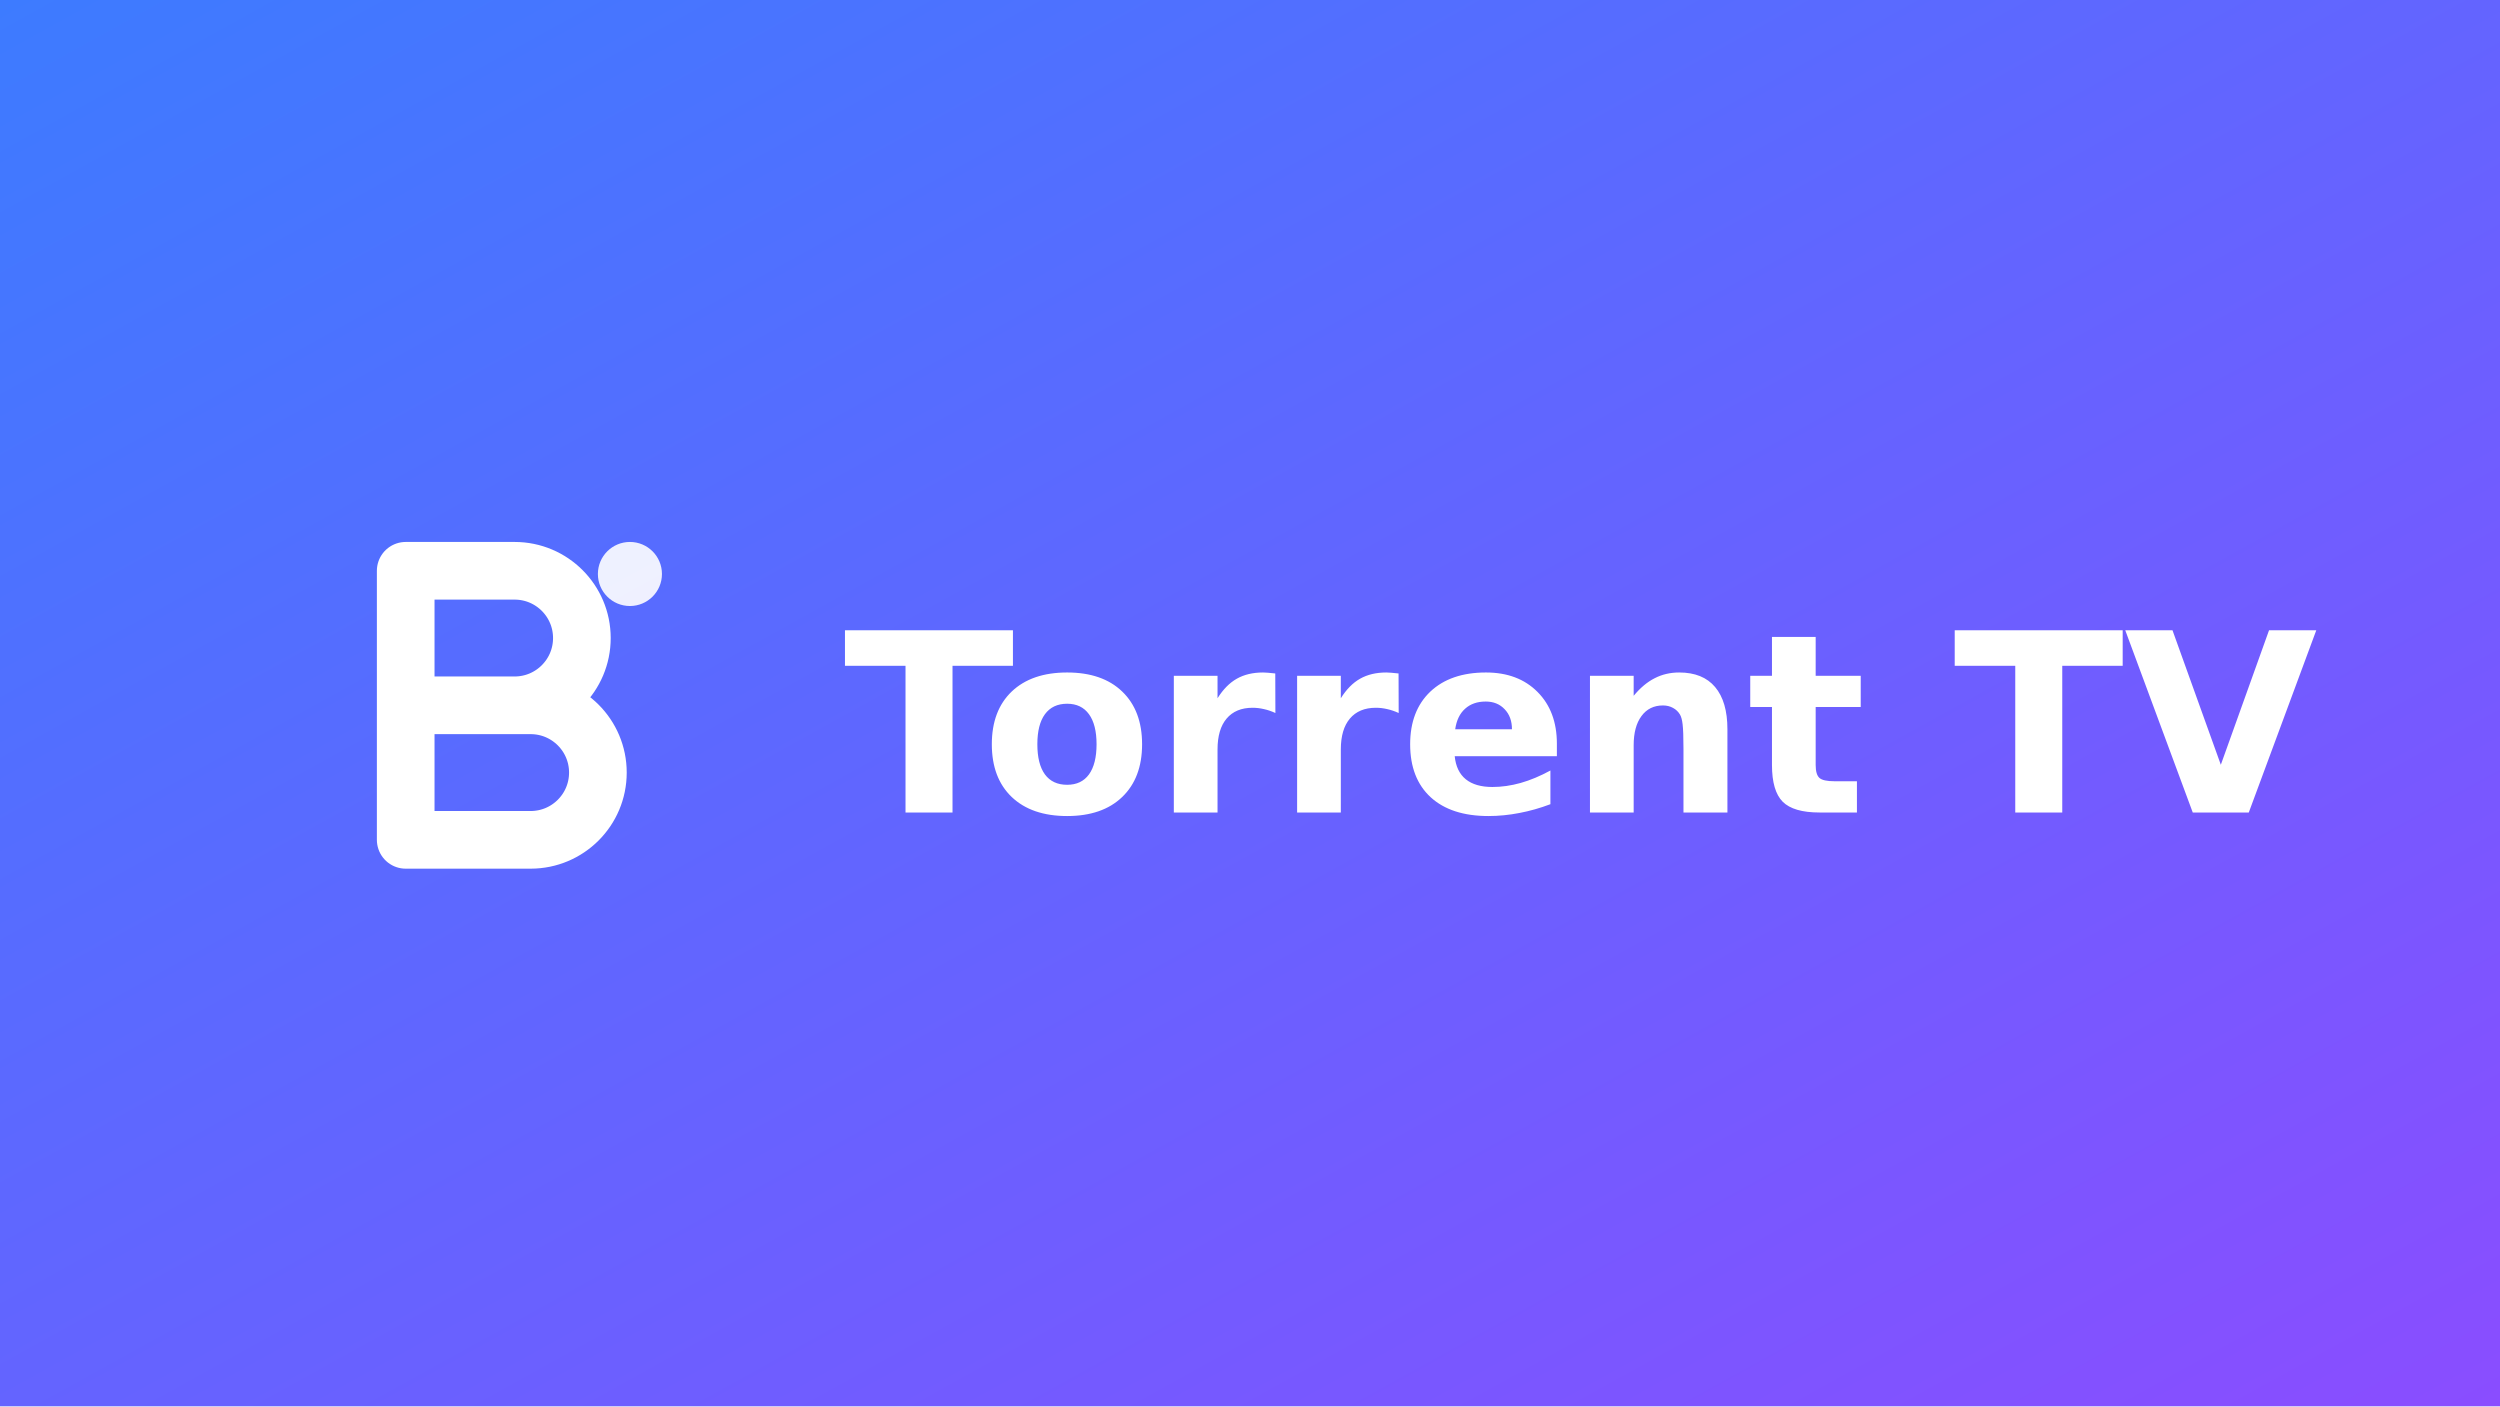
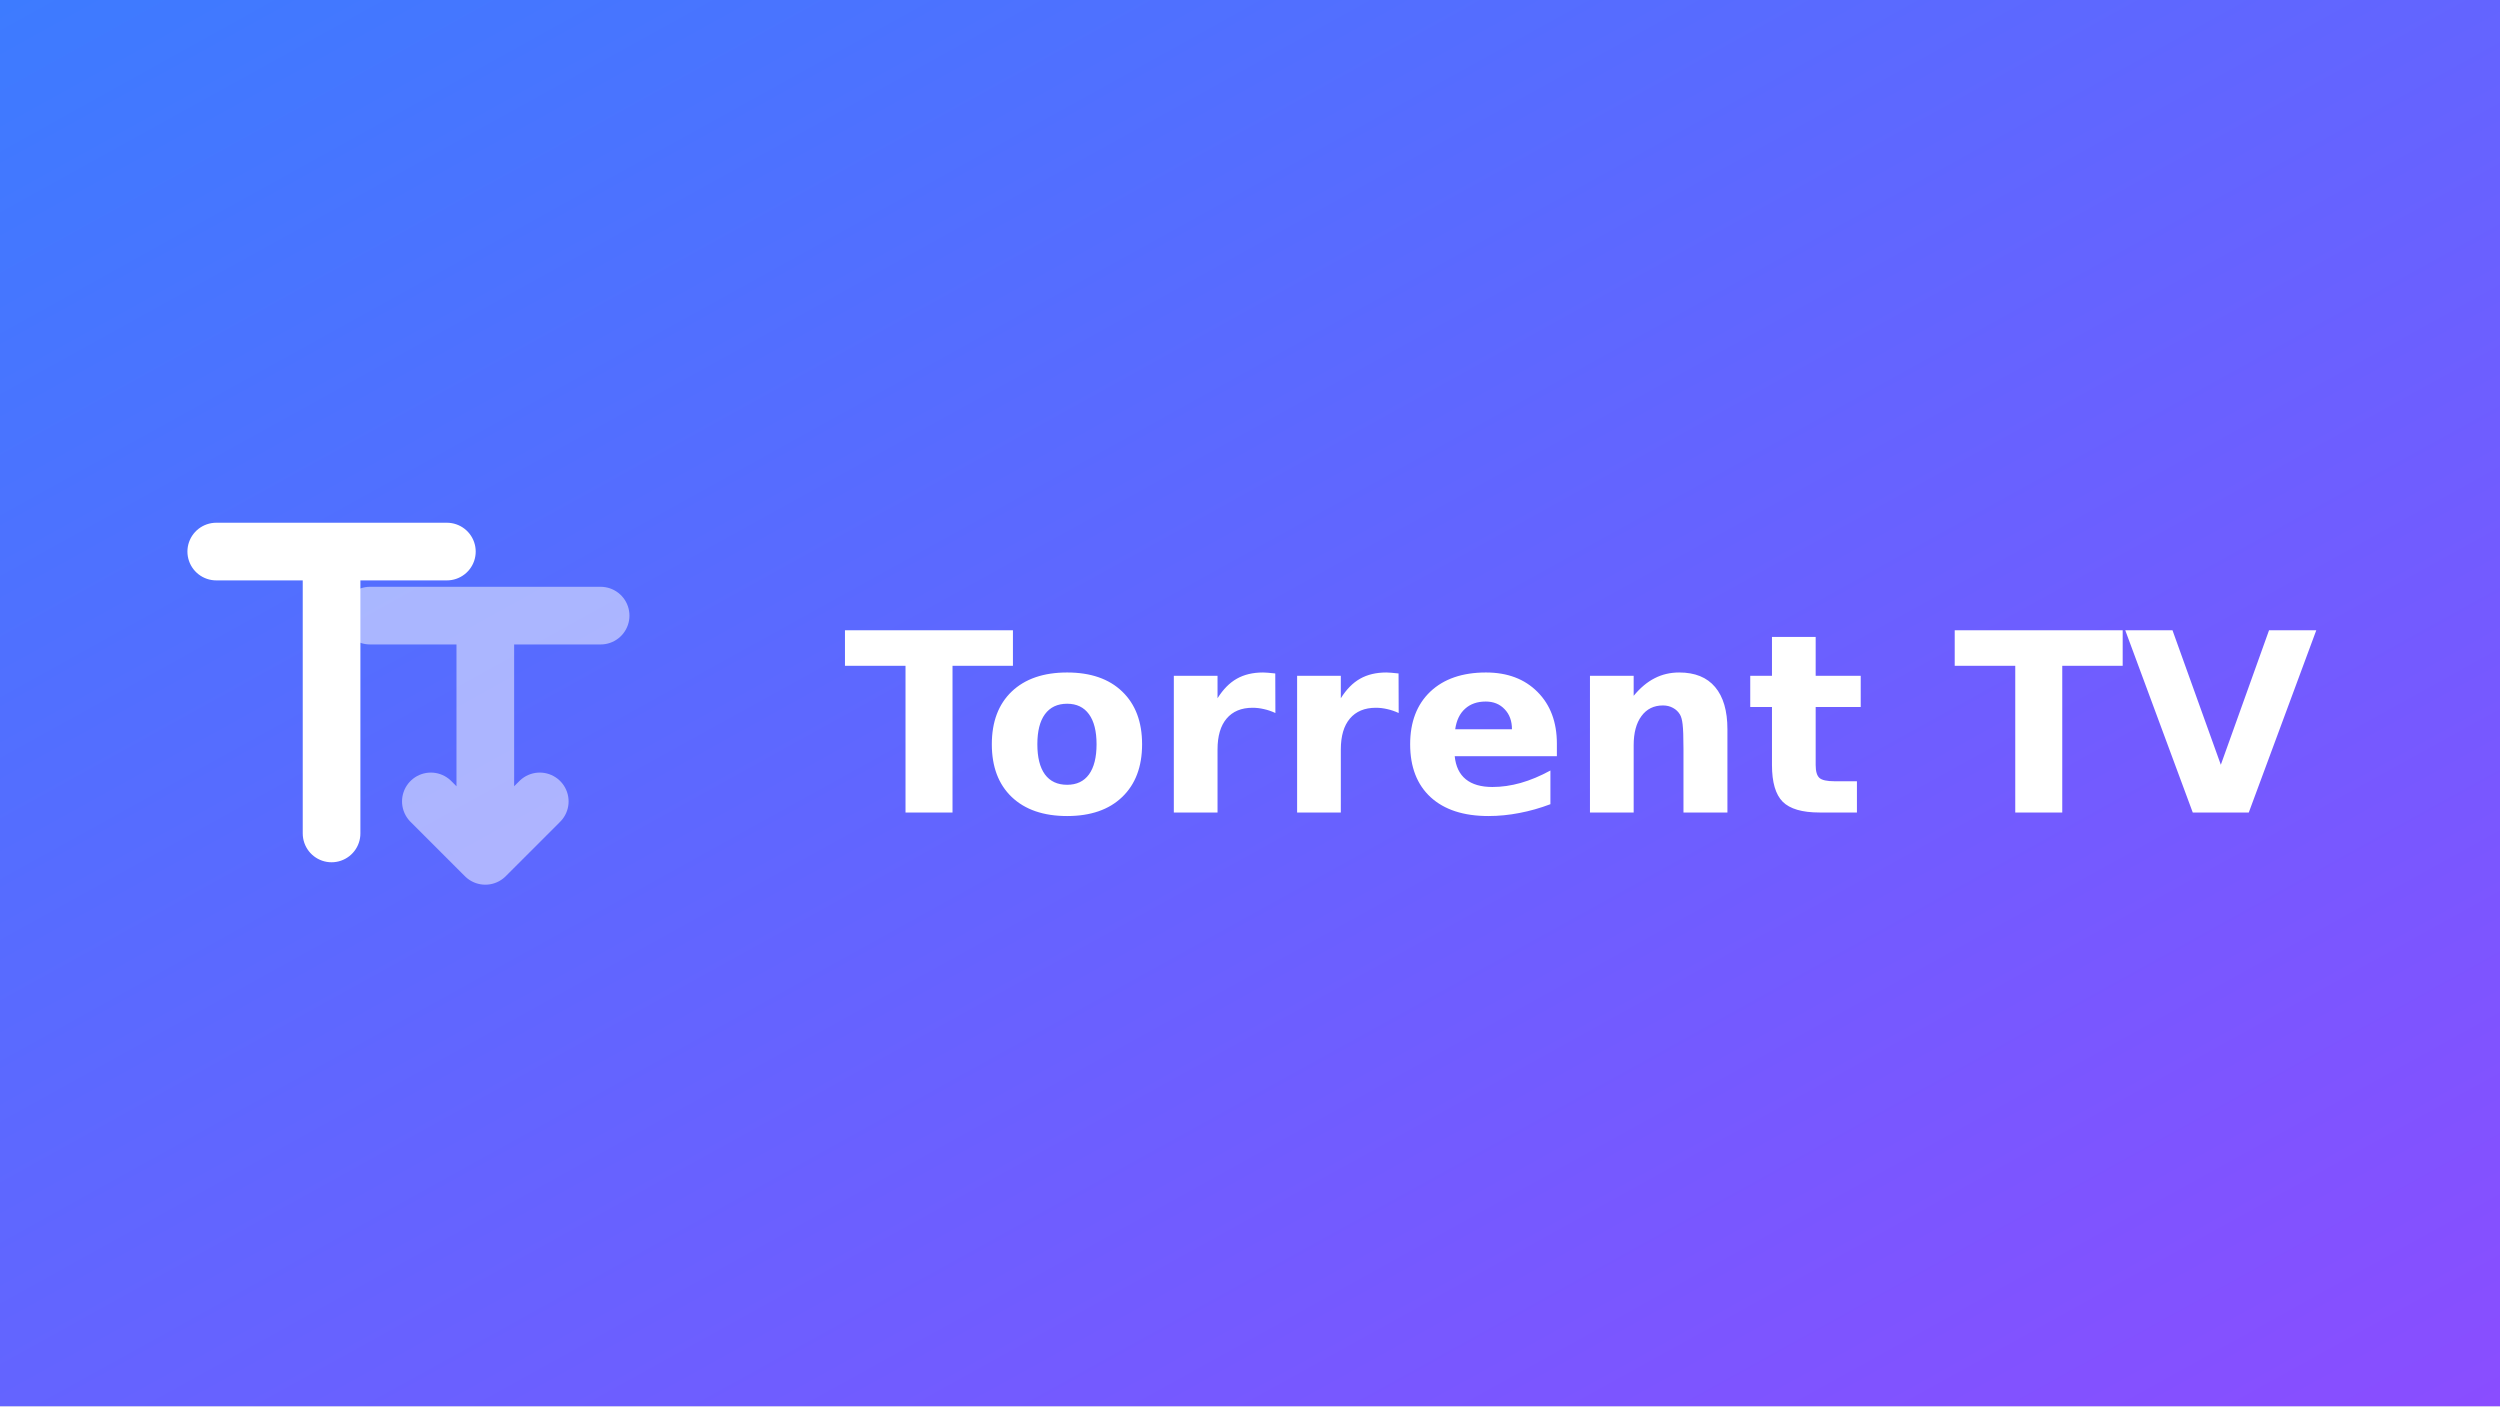
<svg xmlns="http://www.w3.org/2000/svg" viewBox="0 0 320 180" width="320" height="180">
  <defs>
    <linearGradient id="g" x1="0" y1="0" x2="1" y2="1">
      <stop offset="0" stop-color="#3D7BFF" />
      <stop offset="1" stop-color="#8A4DFF" />
    </linearGradient>
  </defs>
  <rect width="320" height="180" fill="url(#g)" />
-   <g transform="translate(22 46) scale(0.82)">
-     <path d="M36.5,33 V75 M36.5,33 H53.5 a10.5,10.5 0 0 1 0,21 H36.5 M36.5,54 H56 a10.5,10.5 0 0 1 0,21 H36.5" fill="none" stroke="#fff" stroke-width="9" stroke-linecap="round" stroke-linejoin="round" />
-     <circle cx="71.5" cy="33.5" r="5" fill="#fff" opacity="0.9" />
+   <g transform="translate(8 46) scale(0.82)">
+     <path d="M48,40 H84 M66,40 V77 M57.5,69 L66,77.5 L74.5,69" fill="none" stroke="#fff" stroke-opacity=".5" stroke-width="9" stroke-linecap="round" stroke-linejoin="round" />
+     <path d="M24,30 H60 M42,30 V74" fill="none" stroke="#fff" stroke-width="9" stroke-linecap="round" stroke-linejoin="round" />
  </g>
  <text x="108" y="104" font-family="DejaVu Sans, Roboto, Arial, sans-serif" font-weight="bold" font-size="32" fill="#fff">Torrent TV</text>
</svg>
